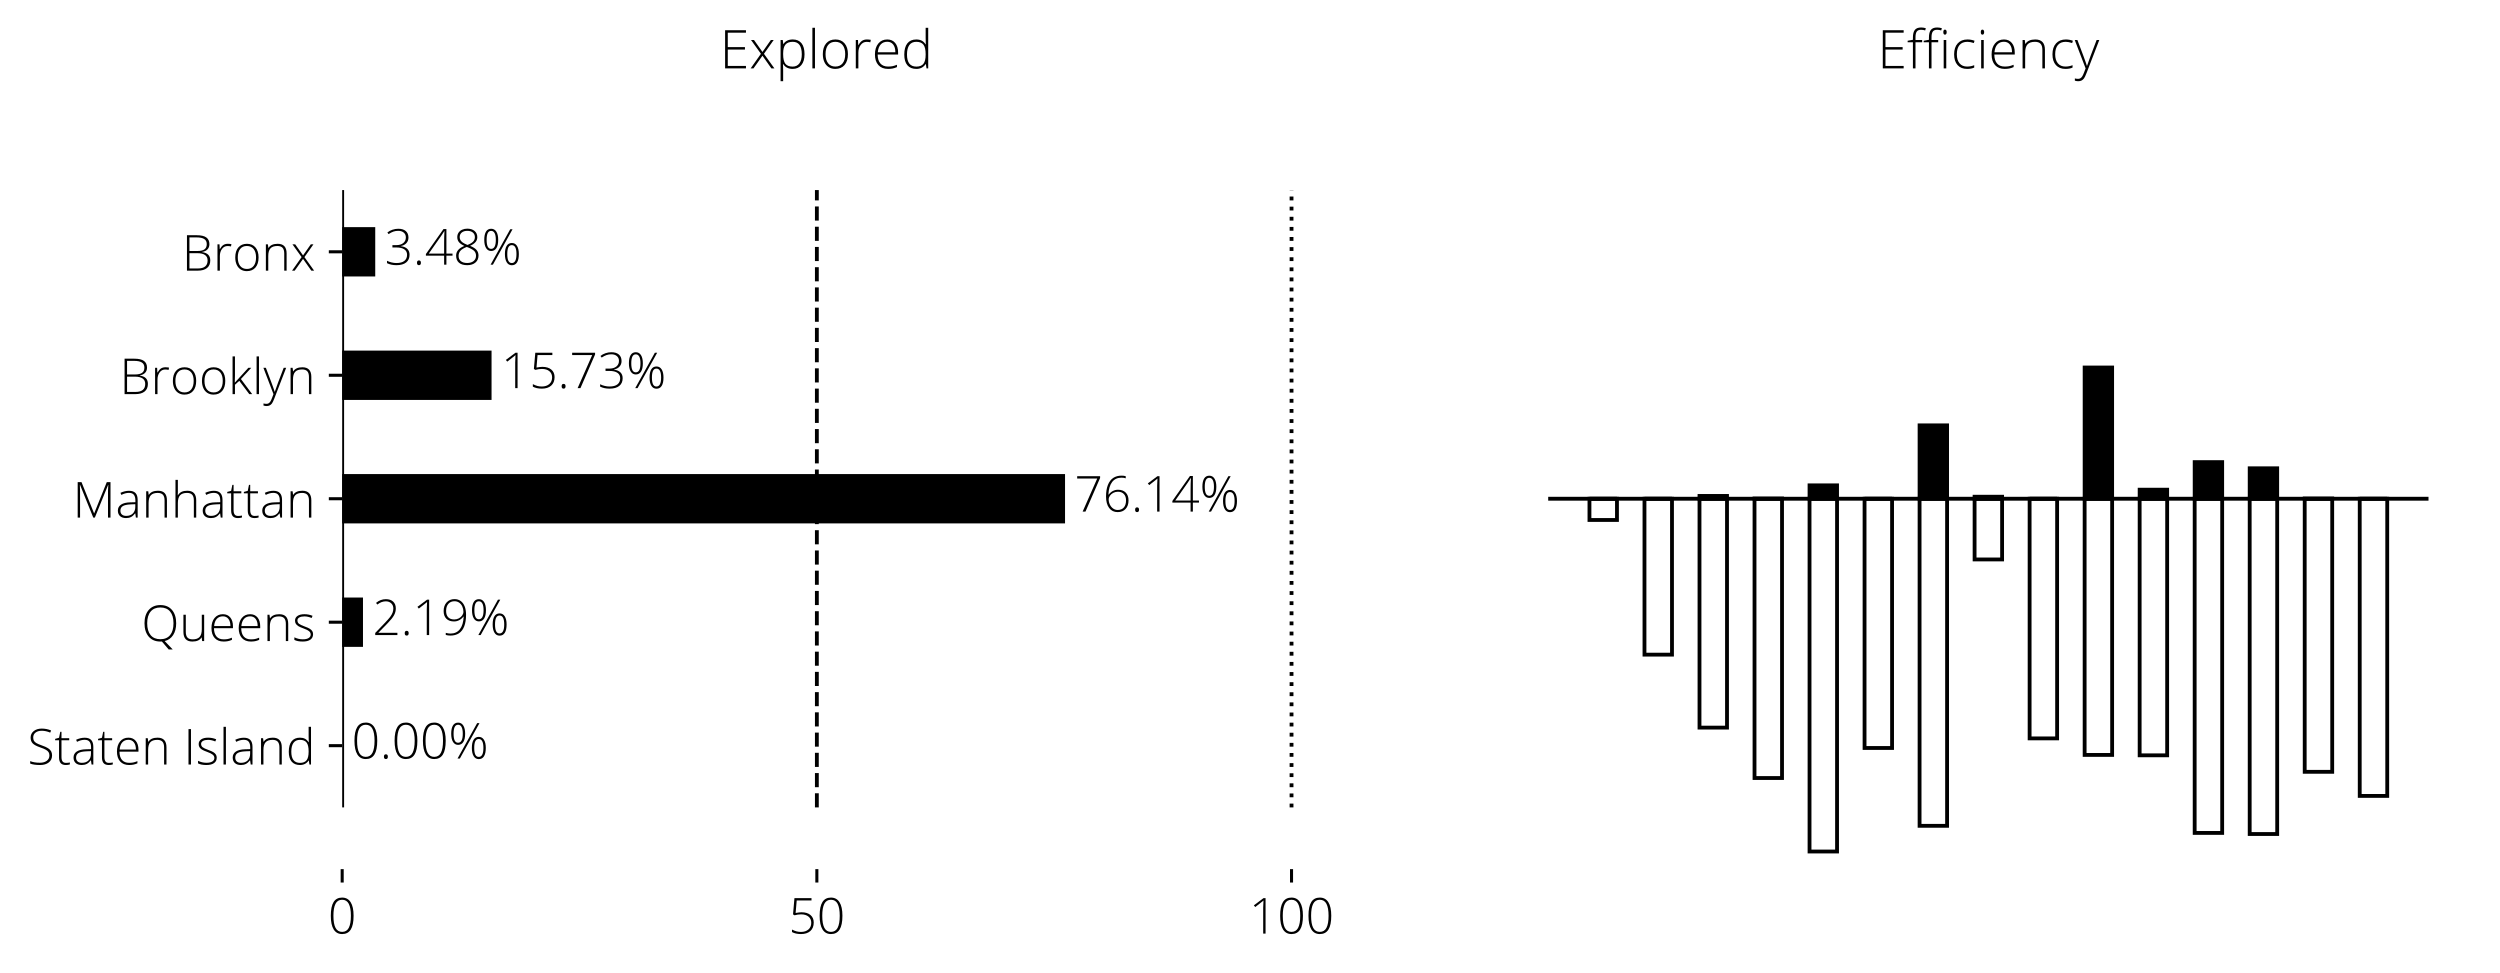
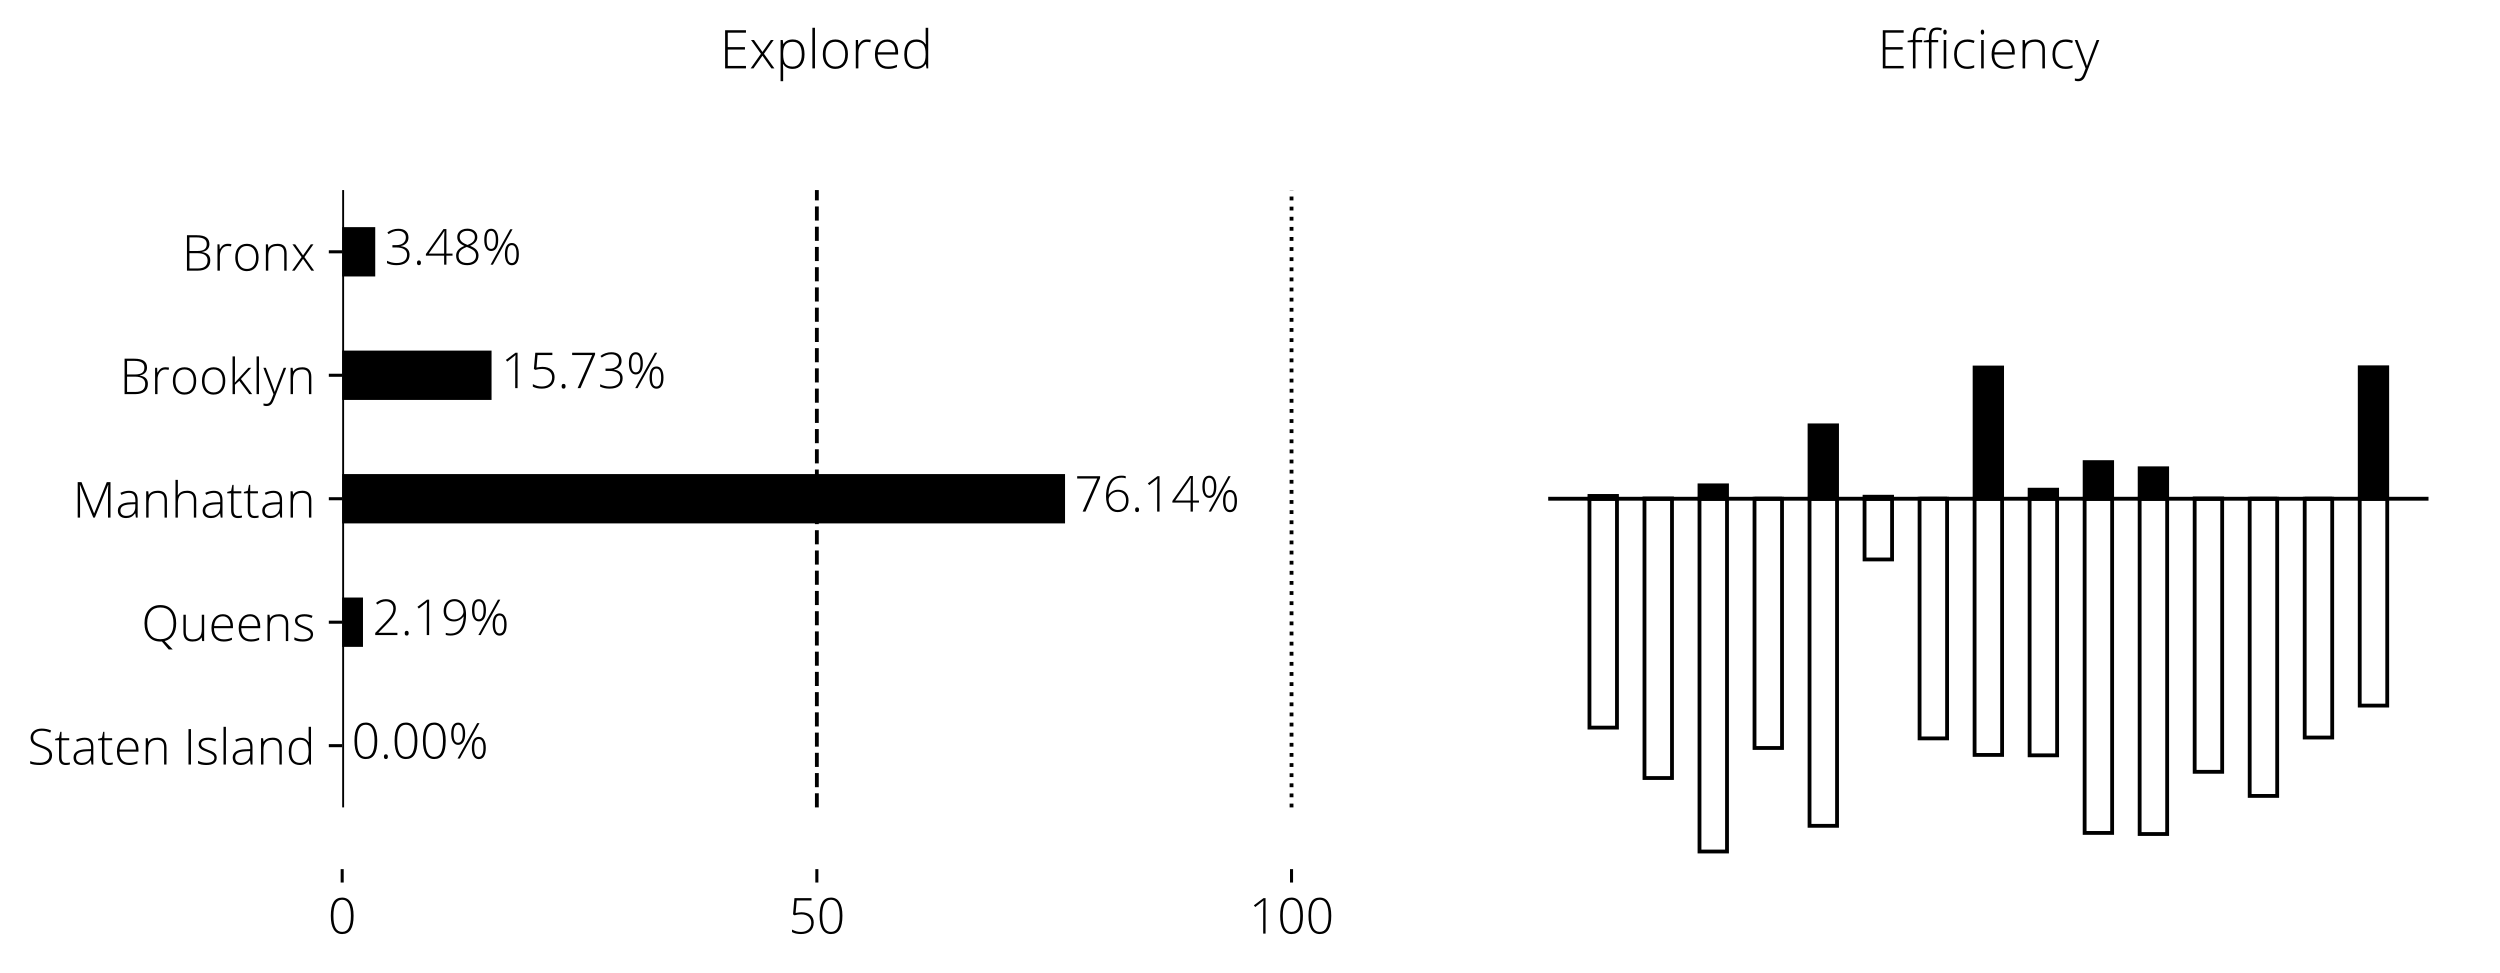
<svg xmlns="http://www.w3.org/2000/svg" xmlns:xlink="http://www.w3.org/1999/xlink" width="654.828pt" height="254.856pt" viewBox="0 0 654.828 254.856" version="1.1">
  <defs>
    <style type="text/css">*{stroke-linejoin: round; stroke-linecap: butt}</style>
  </defs>
  <g id="figure_1">
    <g id="patch_1">
      <path d="M 0 254.856  L 654.828 254.856  L 654.828 0  L 0 0  z " style="fill: #ffffff" />
    </g>
    <g id="axes_1">
      <g id="patch_2">
        <path d="M 89.628 227.654  L 343.265 227.654  L 343.265 33.614  L 89.628 33.614  L 89.628 227.654  z " style="fill: none" />
      </g>
      <g id="patch_3">
-         <path d="M 89.628 201.782  L 89.628 201.782  L 89.628 188.846  L 89.628 188.846  z " clip-path="url(#p091e90f0ff)" />
+         <path d="M 89.628 201.782  L 89.628 201.782  L 89.628 188.846  L 89.628 188.846  z " clip-path="url(#pfc3aa42f41)" />
      </g>
      <g id="patch_4">
-         <path d="M 89.628 169.442  L 95.077 169.442  L 95.077 156.506  L 89.628 156.506  z " clip-path="url(#p091e90f0ff)" />
+         <path d="M 89.628 169.442  L 95.077 169.442  L 95.077 156.506  L 89.628 156.506  z " clip-path="url(#pfc3aa42f41)" />
      </g>
      <g id="patch_5">
-         <path d="M 89.628 137.102  L 278.967 137.102  L 278.967 124.166  L 89.628 124.166  z " clip-path="url(#p091e90f0ff)" />
+         <path d="M 89.628 137.102  L 278.967 137.102  L 278.967 124.166  L 89.628 124.166  z " clip-path="url(#pfc3aa42f41)" />
      </g>
      <g id="patch_6">
-         <path d="M 89.628 104.762  L 128.753 104.762  L 128.753 91.826  L 89.628 91.826  z " clip-path="url(#p091e90f0ff)" />
+         <path d="M 89.628 104.762  L 128.753 104.762  L 128.753 91.826  L 89.628 91.826  z " clip-path="url(#pfc3aa42f41)" />
      </g>
      <g id="patch_7">
-         <path d="M 89.628 72.422  L 98.287 72.422  L 98.287 59.486  L 89.628 59.486  z " clip-path="url(#p091e90f0ff)" />
+         <path d="M 89.628 72.422  L 98.287 72.422  L 98.287 59.486  L 89.628 59.486  z " clip-path="url(#pfc3aa42f41)" />
      </g>
      <g id="matplotlib.axis_1">
        <g id="xtick_1">
          <g id="line2d_1">
            <defs>
-               <path id="mdae3b5a2e1" d="M 0 0  L 0 3.5  " style="stroke: #000000; stroke-width: 0.8" />
+               <path id="mcc5e836ac4" d="M 0 0  L 0 3.5  " style="stroke: #000000; stroke-width: 0.8" />
            </defs>
            <g>
-               <use xlink:href="#mdae3b5a2e1" x="89.628" y="227.654" style="stroke: #000000; stroke-width: 0.8" />
+               <use xlink:href="#mcc5e836ac4" x="89.628" y="227.654" style="stroke: #000000; stroke-width: 0.8" />
            </g>
          </g>
          <g id="text_1">
            <g transform="translate(85.91836 244.5322)scale(0.13 -0.13)">
              <defs>
                <path id="OpenSans-Light-30" d="M 3297 2297  Q 3297 1094 2930 515  Q 2563 -63 1819 -63  Q 1103 -63 731 532  Q 359 1128 359 2297  Q 359 3491 720 4066  Q 1081 4641 1819 4641  Q 2541 4641 2919 4045  Q 3297 3450 3297 2297  z M 697 2297  Q 697 1234 975 726  Q 1253 219 1819 219  Q 2409 219 2679 744  Q 2950 1269 2950 2297  Q 2950 3309 2679 3834  Q 2409 4359 1819 4359  Q 1228 4359 962 3834  Q 697 3309 697 2297  z " transform="scale(0.015625)" />
              </defs>
              <use xlink:href="#OpenSans-Light-30" />
            </g>
          </g>
        </g>
        <g id="xtick_2">
          <g id="line2d_2">
            <g>
-               <use xlink:href="#mdae3b5a2e1" x="213.96" y="227.654" style="stroke: #000000; stroke-width: 0.8" />
+               <use xlink:href="#mcc5e836ac4" x="213.96" y="227.654" style="stroke: #000000; stroke-width: 0.8" />
            </g>
          </g>
          <g id="text_2">
            <g transform="translate(206.5398 244.5322)scale(0.13 -0.13)">
              <defs>
                <path id="OpenSans-Light-35" d="M 1678 2747  Q 2409 2747 2829 2394  Q 3250 2041 3250 1422  Q 3250 719 2812 328  Q 2375 -63 1606 -63  Q 1266 -63 959 4  Q 653 72 447 197  L 447 519  Q 784 347 1046 280  Q 1309 213 1606 213  Q 2206 213 2568 530  Q 2931 847 2931 1388  Q 2931 1897 2578 2187  Q 2225 2478 1619 2478  Q 1213 2478 769 2356  L 581 2478  L 763 4569  L 2963 4569  L 2963 4269  L 1056 4269  L 916 2656  Q 1403 2747 1678 2747  z " transform="scale(0.015625)" />
              </defs>
              <use xlink:href="#OpenSans-Light-35" />
              <use xlink:href="#OpenSans-Light-30" x="57.08" />
            </g>
          </g>
        </g>
        <g id="xtick_3">
          <g id="line2d_3">
            <g>
-               <use xlink:href="#mdae3b5a2e1" x="338.292" y="227.654" style="stroke: #000000; stroke-width: 0.8" />
+               <use xlink:href="#mcc5e836ac4" x="338.292" y="227.654" style="stroke: #000000; stroke-width: 0.8" />
            </g>
          </g>
          <g id="text_3">
            <g transform="translate(327.1613 244.5322)scale(0.13 -0.13)">
              <defs>
                <path id="OpenSans-Light-31" d="M 2131 0  L 1825 0  L 1825 3328  Q 1825 3781 1863 4269  Q 1816 4222 1766 4178  Q 1716 4134 800 3419  L 622 3641  L 1863 4569  L 2131 4569  L 2131 0  z " transform="scale(0.015625)" />
              </defs>
              <use xlink:href="#OpenSans-Light-31" />
              <use xlink:href="#OpenSans-Light-30" x="57.08" />
              <use xlink:href="#OpenSans-Light-30" x="114.16" />
            </g>
          </g>
        </g>
      </g>
      <g id="matplotlib.axis_2">
        <g id="ytick_1">
          <g id="line2d_4">
            <defs>
-               <path id="m85fa7bf665" d="M 0 0  L -3.5 0  " style="stroke: #000000; stroke-width: 0.8" />
+               <path id="m0cccba0346" d="M 0 0  L -3.5 0  " style="stroke: #000000; stroke-width: 0.8" />
            </defs>
            <g>
-               <use xlink:href="#m85fa7bf665" x="89.628" y="195.314" style="stroke: #000000; stroke-width: 0.8" />
+               <use xlink:href="#m0cccba0346" x="89.628" y="195.314" style="stroke: #000000; stroke-width: 0.8" />
            </g>
          </g>
          <g id="text_4">
            <g transform="translate(7.2 200.2532)scale(0.13 -0.13)">
              <defs>
                <path id="OpenSans-Light-53" d="M 3169 1178  Q 3169 606 2748 271  Q 2328 -63 1631 -63  Q 794 -63 347 122  L 347 441  Q 841 231 1606 231  Q 2169 231 2498 489  Q 2828 747 2828 1166  Q 2828 1425 2718 1595  Q 2609 1766 2362 1906  Q 2116 2047 1638 2209  Q 938 2450 670 2729  Q 403 3009 403 3475  Q 403 3988 804 4311  Q 1206 4634 1838 4634  Q 2481 4634 3047 4391  L 2931 4116  Q 2363 4353 1844 4353  Q 1338 4353 1038 4118  Q 738 3884 738 3481  Q 738 3228 830 3065  Q 922 2903 1131 2773  Q 1341 2644 1850 2463  Q 2384 2278 2653 2104  Q 2922 1931 3045 1711  Q 3169 1491 3169 1178  z " transform="scale(0.015625)" />
                <path id="OpenSans-Light-74" d="M 1466 213  Q 1759 213 1978 263  L 1978 13  Q 1753 -63 1459 -63  Q 1009 -63 795 178  Q 581 419 581 934  L 581 3128  L 78 3128  L 78 3309  L 581 3450  L 738 4219  L 897 4219  L 897 3397  L 1894 3397  L 1894 3128  L 897 3128  L 897 978  Q 897 588 1034 400  Q 1172 213 1466 213  z " transform="scale(0.015625)" />
                <path id="OpenSans-Light-61" d="M 2631 0  L 2553 538  L 2528 538  Q 2272 209 2001 73  Q 1731 -63 1363 -63  Q 863 -63 584 193  Q 306 450 306 903  Q 306 1400 720 1675  Q 1134 1950 1919 1966  L 2566 1984  L 2566 2209  Q 2566 2694 2369 2941  Q 2172 3188 1734 3188  Q 1263 3188 756 2925  L 641 3194  Q 1200 3456 1747 3456  Q 2306 3456 2582 3165  Q 2859 2875 2859 2259  L 2859 0  L 2631 0  z M 1381 219  Q 1925 219 2239 530  Q 2553 841 2553 1394  L 2553 1728  L 1959 1703  Q 1244 1669 939 1480  Q 634 1291 634 891  Q 634 572 829 395  Q 1025 219 1381 219  z " transform="scale(0.015625)" />
                <path id="OpenSans-Light-65" d="M 1941 -63  Q 1200 -63 786 393  Q 372 850 372 1672  Q 372 2484 772 2973  Q 1172 3463 1850 3463  Q 2450 3463 2797 3044  Q 3144 2625 3144 1906  L 3144 1656  L 697 1656  Q 703 956 1023 587  Q 1344 219 1941 219  Q 2231 219 2451 259  Q 2672 300 3009 434  L 3009 153  Q 2722 28 2478 -17  Q 2234 -63 1941 -63  z M 1850 3188  Q 1359 3188 1062 2864  Q 766 2541 716 1931  L 2816 1931  Q 2816 2522 2559 2855  Q 2303 3188 1850 3188  z " transform="scale(0.015625)" />
                <path id="OpenSans-Light-6e" d="M 2938 0  L 2938 2203  Q 2938 2716 2722 2948  Q 2506 3181 2053 3181  Q 1444 3181 1161 2873  Q 878 2566 878 1875  L 878 0  L 569 0  L 569 3397  L 831 3397  L 891 2931  L 909 2931  Q 1241 3463 2088 3463  Q 3244 3463 3244 2222  L 3244 0  L 2938 0  z " transform="scale(0.015625)" />
                <path id="OpenSans-Light-20" transform="scale(0.015625)" />
                <path id="OpenSans-Light-49" d="M 647 0  L 647 4569  L 966 4569  L 966 0  L 647 0  z " transform="scale(0.015625)" />
                <path id="OpenSans-Light-73" d="M 2675 884  Q 2675 428 2328 182  Q 1981 -63 1344 -63  Q 663 -63 263 147  L 263 481  Q 775 225 1344 225  Q 1847 225 2108 392  Q 2369 559 2369 838  Q 2369 1094 2161 1269  Q 1953 1444 1478 1613  Q 969 1797 762 1930  Q 556 2063 451 2230  Q 347 2397 347 2638  Q 347 3019 667 3241  Q 988 3463 1563 3463  Q 2113 3463 2606 3256  L 2491 2975  Q 1991 3181 1563 3181  Q 1147 3181 903 3043  Q 659 2906 659 2663  Q 659 2397 848 2237  Q 1038 2078 1588 1881  Q 2047 1716 2256 1583  Q 2466 1450 2570 1281  Q 2675 1113 2675 884  z " transform="scale(0.015625)" />
                <path id="OpenSans-Light-6c" d="M 878 0  L 569 0  L 569 4863  L 878 4863  L 878 0  z " transform="scale(0.015625)" />
                <path id="OpenSans-Light-64" d="M 1813 3463  Q 2181 3463 2450 3328  Q 2719 3194 2931 2869  L 2950 2869  Q 2931 3263 2931 3641  L 2931 4863  L 3238 4863  L 3238 0  L 3034 0  L 2956 519  L 2931 519  Q 2544 -63 1819 -63  Q 1116 -63 744 375  Q 372 813 372 1650  Q 372 2531 740 2997  Q 1109 3463 1813 3463  z M 1813 3181  Q 1256 3181 976 2790  Q 697 2400 697 1656  Q 697 213 1819 213  Q 2394 213 2662 547  Q 2931 881 2931 1650  L 2931 1703  Q 2931 2491 2667 2836  Q 2403 3181 1813 3181  z " transform="scale(0.015625)" />
              </defs>
              <use xlink:href="#OpenSans-Light-53" />
              <use xlink:href="#OpenSans-Light-74" x="54.492" />
              <use xlink:href="#OpenSans-Light-61" x="87.988" />
              <use xlink:href="#OpenSans-Light-74" x="140.967" />
              <use xlink:href="#OpenSans-Light-65" x="174.463" />
              <use xlink:href="#OpenSans-Light-6e" x="229.346" />
              <use xlink:href="#OpenSans-Light-20" x="288.33" />
              <use xlink:href="#OpenSans-Light-49" x="314.307" />
              <use xlink:href="#OpenSans-Light-73" x="339.502" />
              <use xlink:href="#OpenSans-Light-6c" x="386.084" />
              <use xlink:href="#OpenSans-Light-61" x="408.691" />
              <use xlink:href="#OpenSans-Light-6e" x="461.67" />
              <use xlink:href="#OpenSans-Light-64" x="520.654" />
            </g>
          </g>
        </g>
        <g id="ytick_2">
          <g id="line2d_5">
            <g>
-               <use xlink:href="#m85fa7bf665" x="89.628" y="162.974" style="stroke: #000000; stroke-width: 0.8" />
+               <use xlink:href="#m0cccba0346" x="89.628" y="162.974" style="stroke: #000000; stroke-width: 0.8" />
            </g>
          </g>
          <g id="text_5">
            <g transform="translate(37.03094 167.9132)scale(0.13 -0.13)">
              <defs>
                <path id="OpenSans-Light-51" d="M 4488 2291  Q 4488 1372 4094 770  Q 3700 169 3003 0  L 4044 -1088  L 3525 -1088  L 2644 -56  L 2541 -63  L 2444 -63  Q 1491 -63 947 570  Q 403 1203 403 2297  Q 403 3388 951 4014  Q 1500 4641 2450 4641  Q 3406 4641 3947 4011  Q 4488 3381 4488 2291  z M 750 2291  Q 750 1309 1187 773  Q 1625 238 2444 238  Q 3269 238 3705 769  Q 4141 1300 4141 2291  Q 4141 3278 3705 3804  Q 3269 4331 2450 4331  Q 1634 4331 1192 3800  Q 750 3269 750 2291  z " transform="scale(0.015625)" />
                <path id="OpenSans-Light-75" d="M 838 3397  L 838 1197  Q 838 684 1053 451  Q 1269 219 1722 219  Q 2328 219 2614 525  Q 2900 831 2900 1522  L 2900 3397  L 3206 3397  L 3206 0  L 2944 0  L 2888 469  L 2869 469  Q 2538 -63 1691 -63  Q 531 -63 531 1178  L 531 3397  L 838 3397  z " transform="scale(0.015625)" />
              </defs>
              <use xlink:href="#OpenSans-Light-51" />
              <use xlink:href="#OpenSans-Light-75" x="76.416" />
              <use xlink:href="#OpenSans-Light-65" x="135.4" />
              <use xlink:href="#OpenSans-Light-65" x="190.283" />
              <use xlink:href="#OpenSans-Light-6e" x="245.166" />
              <use xlink:href="#OpenSans-Light-73" x="304.15" />
            </g>
          </g>
        </g>
        <g id="ytick_3">
          <g id="line2d_6">
            <g>
-               <use xlink:href="#m85fa7bf665" x="89.628" y="130.634" style="stroke: #000000; stroke-width: 0.8" />
+               <use xlink:href="#m0cccba0346" x="89.628" y="130.634" style="stroke: #000000; stroke-width: 0.8" />
            </g>
          </g>
          <g id="text_6">
            <g transform="translate(19.03406 135.5732)scale(0.13 -0.13)">
              <defs>
                <path id="OpenSans-Light-4d" d="M 2656 0  L 953 4219  L 928 4219  Q 953 3831 953 3425  L 953 0  L 647 0  L 647 4569  L 1141 4569  L 2759 550  L 2778 550  L 4397 4569  L 4878 4569  L 4878 0  L 4556 0  L 4556 3463  Q 4556 3825 4594 4213  L 4569 4213  L 2859 0  L 2656 0  z " transform="scale(0.015625)" />
                <path id="OpenSans-Light-68" d="M 2938 0  L 2938 2203  Q 2938 2716 2722 2948  Q 2506 3181 2053 3181  Q 1444 3181 1161 2873  Q 878 2566 878 1875  L 878 0  L 569 0  L 569 4863  L 878 4863  L 878 3316  L 863 2881  L 884 2881  Q 1075 3188 1365 3325  Q 1656 3463 2088 3463  Q 3244 3463 3244 2222  L 3244 0  L 2938 0  z " transform="scale(0.015625)" />
              </defs>
              <use xlink:href="#OpenSans-Light-4d" />
              <use xlink:href="#OpenSans-Light-61" x="86.279" />
              <use xlink:href="#OpenSans-Light-6e" x="139.258" />
              <use xlink:href="#OpenSans-Light-68" x="198.242" />
              <use xlink:href="#OpenSans-Light-61" x="257.227" />
              <use xlink:href="#OpenSans-Light-74" x="310.205" />
              <use xlink:href="#OpenSans-Light-74" x="343.701" />
              <use xlink:href="#OpenSans-Light-61" x="377.197" />
              <use xlink:href="#OpenSans-Light-6e" x="430.176" />
            </g>
          </g>
        </g>
        <g id="ytick_4">
          <g id="line2d_7">
            <g>
-               <use xlink:href="#m85fa7bf665" x="89.628" y="98.294" style="stroke: #000000; stroke-width: 0.8" />
+               <use xlink:href="#m0cccba0346" x="89.628" y="98.294" style="stroke: #000000; stroke-width: 0.8" />
            </g>
          </g>
          <g id="text_7">
            <g transform="translate(31.31703 103.2332)scale(0.13 -0.13)">
              <defs>
                <path id="OpenSans-Light-42" d="M 647 4569  L 1900 4569  Q 2747 4569 3144 4281  Q 3541 3994 3541 3413  Q 3541 3016 3298 2752  Q 3056 2488 2591 2413  L 2591 2394  Q 3138 2313 3395 2048  Q 3653 1784 3653 1313  Q 3653 681 3234 340  Q 2816 0 2047 0  L 647 0  L 647 4569  z M 966 2534  L 1972 2534  Q 2616 2534 2908 2748  Q 3200 2963 3200 3419  Q 3200 3875 2870 4081  Q 2541 4288 1888 4288  L 966 4288  L 966 2534  z M 966 2253  L 966 281  L 2041 281  Q 3309 281 3309 1313  Q 3309 2253 1972 2253  L 966 2253  z " transform="scale(0.015625)" />
                <path id="OpenSans-Light-72" d="M 1906 3463  Q 2122 3463 2369 3419  L 2309 3122  Q 2097 3175 1869 3175  Q 1434 3175 1156 2806  Q 878 2438 878 1875  L 878 0  L 569 0  L 569 3397  L 831 3397  L 863 2784  L 884 2784  Q 1094 3159 1331 3311  Q 1569 3463 1906 3463  z " transform="scale(0.015625)" />
                <path id="OpenSans-Light-6f" d="M 3378 1703  Q 3378 872 2975 404  Q 2572 -63 1863 -63  Q 1416 -63 1075 153  Q 734 369 553 772  Q 372 1175 372 1703  Q 372 2534 775 2998  Q 1178 3463 1881 3463  Q 2581 3463 2979 2992  Q 3378 2522 3378 1703  z M 697 1703  Q 697 1003 1005 611  Q 1313 219 1875 219  Q 2438 219 2745 611  Q 3053 1003 3053 1703  Q 3053 2406 2742 2793  Q 2431 3181 1869 3181  Q 1306 3181 1001 2795  Q 697 2409 697 1703  z " transform="scale(0.015625)" />
                <path id="OpenSans-Light-6b" d="M 872 1491  L 2606 3397  L 2981 3397  L 1644 1947  L 3097 0  L 2725 0  L 1434 1716  L 878 1209  L 878 0  L 569 0  L 569 4863  L 878 4863  L 878 2425  L 856 1491  L 872 1491  z " transform="scale(0.015625)" />
                <path id="OpenSans-Light-79" d="M 0 3397  L 319 3397  L 1038 1491  Q 1366 613 1453 306  L 1472 306  Q 1603 709 1900 1509  L 2619 3397  L 2938 3397  L 1416 -550  Q 1231 -1031 1106 -1200  Q 981 -1369 814 -1453  Q 647 -1538 409 -1538  Q 231 -1538 13 -1472  L 13 -1203  Q 194 -1253 403 -1253  Q 563 -1253 684 -1178  Q 806 -1103 904 -945  Q 1003 -788 1133 -445  Q 1263 -103 1300 0  L 0 3397  z " transform="scale(0.015625)" />
              </defs>
              <use xlink:href="#OpenSans-Light-42" />
              <use xlink:href="#OpenSans-Light-72" x="62.695" />
              <use xlink:href="#OpenSans-Light-6f" x="101.611" />
              <use xlink:href="#OpenSans-Light-6f" x="160.205" />
              <use xlink:href="#OpenSans-Light-6b" x="218.799" />
              <use xlink:href="#OpenSans-Light-6c" x="267.188" />
              <use xlink:href="#OpenSans-Light-79" x="289.795" />
              <use xlink:href="#OpenSans-Light-6e" x="335.693" />
            </g>
          </g>
        </g>
        <g id="ytick_5">
          <g id="line2d_8">
            <g>
-               <use xlink:href="#m85fa7bf665" x="89.628" y="65.954" style="stroke: #000000; stroke-width: 0.8" />
+               <use xlink:href="#m0cccba0346" x="89.628" y="65.954" style="stroke: #000000; stroke-width: 0.8" />
            </g>
          </g>
          <g id="text_8">
            <g transform="translate(47.65641 70.89317)scale(0.13 -0.13)">
              <defs>
                <path id="OpenSans-Light-78" d="M 1403 1747  L 219 3397  L 575 3397  L 1588 1966  L 2591 3397  L 2931 3397  L 1766 1747  L 3016 0  L 2656 0  L 1588 1516  L 513 0  L 172 0  L 1403 1747  z " transform="scale(0.015625)" />
              </defs>
              <use xlink:href="#OpenSans-Light-42" />
              <use xlink:href="#OpenSans-Light-72" x="62.695" />
              <use xlink:href="#OpenSans-Light-6f" x="101.611" />
              <use xlink:href="#OpenSans-Light-6e" x="160.205" />
              <use xlink:href="#OpenSans-Light-78" x="219.189" />
            </g>
          </g>
        </g>
      </g>
      <g id="LineCollection_1">
-         <path d="M 89.628 211.484  L 89.628 49.784  " clip-path="url(#p091e90f0ff)" style="fill: none; stroke: #000000" />
+         <path d="M 89.628 211.484  L 89.628 49.784  " clip-path="url(#pfc3aa42f41)" style="fill: none; stroke: #000000" />
      </g>
      <g id="LineCollection_2">
-         <path d="M 213.96 211.484  L 213.96 49.784  " clip-path="url(#p091e90f0ff)" style="fill: none; stroke-dasharray: 3.7,1.6; stroke-dashoffset: 0; stroke: #000000" />
+         <path d="M 213.96 211.484  L 213.96 49.784  " clip-path="url(#pfc3aa42f41)" style="fill: none; stroke-dasharray: 3.7,1.6; stroke-dashoffset: 0; stroke: #000000" />
      </g>
      <g id="LineCollection_3">
-         <path d="M 338.292 211.484  L 338.292 49.784  " clip-path="url(#p091e90f0ff)" style="fill: none; stroke-dasharray: 1,1.65; stroke-dashoffset: 0; stroke: #000000" />
+         <path d="M 338.292 211.484  L 338.292 49.784  " clip-path="url(#pfc3aa42f41)" style="fill: none; stroke-dasharray: 1,1.65; stroke-dashoffset: 0; stroke: #000000" />
      </g>
      <g id="text_9">
        <g transform="translate(92.11507 198.6911)scale(0.13 -0.13)">
          <defs>
            <path id="OpenSans-Light-2e" d="M 506 244  Q 506 550 756 550  Q 1013 550 1013 244  Q 1013 -63 756 -63  Q 506 -63 506 244  z " transform="scale(0.015625)" />
            <path id="OpenSans-Light-25" d="M 659 3206  Q 659 2625 800 2333  Q 941 2041 1241 2041  Q 1844 2041 1844 3206  Q 1844 3781 1689 4070  Q 1534 4359 1241 4359  Q 941 4359 800 4070  Q 659 3781 659 3206  z M 2150 3206  Q 2150 2500 1915 2133  Q 1681 1766 1241 1766  Q 825 1766 589 2142  Q 353 2519 353 3206  Q 353 3903 578 4268  Q 803 4634 1241 4634  Q 1675 4634 1912 4257  Q 2150 3881 2150 3206  z M 3322 1369  Q 3322 791 3462 502  Q 3603 213 3903 213  Q 4506 213 4506 1369  Q 4506 2522 3903 2522  Q 3603 2522 3462 2236  Q 3322 1950 3322 1369  z M 4813 1369  Q 4813 663 4581 295  Q 4350 -72 3909 -72  Q 3484 -72 3250 308  Q 3016 688 3016 1369  Q 3016 2072 3245 2434  Q 3475 2797 3909 2797  Q 4338 2797 4575 2422  Q 4813 2047 4813 1369  z M 4000 4569  L 1466 0  L 1166 0  L 3700 4569  L 4000 4569  z " transform="scale(0.015625)" />
          </defs>
          <use xlink:href="#OpenSans-Light-30" />
          <use xlink:href="#OpenSans-Light-2e" x="57.08" />
          <use xlink:href="#OpenSans-Light-30" x="80.859" />
          <use xlink:href="#OpenSans-Light-30" x="137.939" />
          <use xlink:href="#OpenSans-Light-25" x="195.02" />
        </g>
      </g>
      <g id="text_10">
        <g transform="translate(97.5641 166.3511)scale(0.13 -0.13)">
          <defs>
            <path id="OpenSans-Light-32" d="M 3213 0  L 353 0  L 353 275  L 1569 1544  Q 2081 2075 2287 2356  Q 2494 2638 2591 2894  Q 2688 3150 2688 3431  Q 2688 3841 2419 4097  Q 2150 4353 1722 4353  Q 1150 4353 628 3938  L 459 4153  Q 1031 4634 1728 4634  Q 2325 4634 2667 4315  Q 3009 3997 3009 3438  Q 3009 2984 2779 2561  Q 2550 2138 1941 1516  L 769 313  L 769 300  L 3213 300  L 3213 0  z " transform="scale(0.015625)" />
            <path id="OpenSans-Light-39" d="M 3238 2631  Q 3238 1731 3002 1125  Q 2766 519 2314 228  Q 1863 -63 1222 -63  Q 897 -63 622 19  L 622 288  Q 756 244 945 220  Q 1134 197 1234 197  Q 2006 197 2443 755  Q 2881 1313 2931 2381  L 2894 2381  Q 2666 2081 2350 1920  Q 2034 1759 1691 1759  Q 1056 1759 701 2109  Q 347 2459 347 3103  Q 347 3791 736 4216  Q 1125 4641 1747 4641  Q 2197 4641 2534 4405  Q 2872 4169 3055 3712  Q 3238 3256 3238 2631  z M 1747 4366  Q 1253 4366 959 4033  Q 666 3700 666 3122  Q 666 2578 937 2297  Q 1209 2016 1716 2016  Q 2031 2016 2304 2156  Q 2578 2297 2739 2530  Q 2900 2763 2900 3003  Q 2900 3369 2754 3687  Q 2609 4006 2348 4186  Q 2088 4366 1747 4366  z " transform="scale(0.015625)" />
          </defs>
          <use xlink:href="#OpenSans-Light-32" />
          <use xlink:href="#OpenSans-Light-2e" x="57.08" />
          <use xlink:href="#OpenSans-Light-31" x="80.859" />
          <use xlink:href="#OpenSans-Light-39" x="137.939" />
          <use xlink:href="#OpenSans-Light-25" x="195.02" />
        </g>
      </g>
      <g id="text_11">
        <g transform="translate(281.4537 134.0111)scale(0.13 -0.13)">
          <defs>
            <path id="OpenSans-Light-37" d="M 1044 0  L 2925 4269  L 341 4269  L 341 4569  L 3297 4569  L 3297 4341  L 1409 0  L 1044 0  z " transform="scale(0.015625)" />
            <path id="OpenSans-Light-36" d="M 409 1947  Q 409 2838 651 3445  Q 894 4053 1339 4347  Q 1784 4641 2413 4641  Q 2706 4641 2950 4569  L 2950 4294  Q 2722 4378 2400 4378  Q 1628 4378 1198 3822  Q 769 3266 716 2203  L 756 2203  Q 994 2509 1300 2665  Q 1606 2822 1947 2822  Q 2588 2822 2948 2456  Q 3309 2091 3309 1447  Q 3309 747 2929 342  Q 2550 -63 1906 -63  Q 1213 -63 811 467  Q 409 997 409 1947  z M 1906 213  Q 2419 213 2703 534  Q 2988 856 2988 1453  Q 2988 1978 2706 2272  Q 2425 2566 1941 2566  Q 1622 2566 1348 2425  Q 1075 2284 912 2051  Q 750 1819 750 1575  Q 750 1228 904 908  Q 1059 588 1323 400  Q 1588 213 1906 213  z " transform="scale(0.015625)" />
            <path id="OpenSans-Light-34" d="M 3566 1166  L 2778 1166  L 2778 0  L 2484 0  L 2484 1166  L 134 1166  L 134 1375  L 2400 4594  L 2778 4594  L 2778 1434  L 3566 1434  L 3566 1166  z M 2484 1434  L 2484 2741  Q 2484 3684 2528 4325  L 2503 4325  Q 2441 4209 2119 3738  L 506 1434  L 2484 1434  z " transform="scale(0.015625)" />
          </defs>
          <use xlink:href="#OpenSans-Light-37" />
          <use xlink:href="#OpenSans-Light-36" x="57.08" />
          <use xlink:href="#OpenSans-Light-2e" x="114.16" />
          <use xlink:href="#OpenSans-Light-31" x="137.939" />
          <use xlink:href="#OpenSans-Light-34" x="195.02" />
          <use xlink:href="#OpenSans-Light-25" x="252.1" />
        </g>
      </g>
      <g id="text_12">
        <g transform="translate(131.2399 101.6711)scale(0.13 -0.13)">
          <defs>
            <path id="OpenSans-Light-33" d="M 3059 3494  Q 3059 3069 2792 2778  Q 2525 2488 2075 2406  L 2075 2388  Q 2625 2319 2912 2037  Q 3200 1756 3200 1281  Q 3200 641 2764 289  Q 2328 -63 1509 -63  Q 813 -63 294 197  L 294 506  Q 556 369 882 291  Q 1209 213 1497 213  Q 2188 213 2534 492  Q 2881 772 2881 1281  Q 2881 1734 2526 1978  Q 2172 2222 1484 2222  L 991 2222  L 991 2522  L 1491 2522  Q 2059 2522 2392 2792  Q 2725 3063 2725 3525  Q 2725 3906 2454 4136  Q 2184 4366 1747 4366  Q 1406 4366 1125 4270  Q 844 4175 494 3944  L 341 4153  Q 606 4375 981 4504  Q 1356 4634 1741 4634  Q 2372 4634 2715 4336  Q 3059 4038 3059 3494  z " transform="scale(0.015625)" />
          </defs>
          <use xlink:href="#OpenSans-Light-31" />
          <use xlink:href="#OpenSans-Light-35" x="57.08" />
          <use xlink:href="#OpenSans-Light-2e" x="114.16" />
          <use xlink:href="#OpenSans-Light-37" x="137.939" />
          <use xlink:href="#OpenSans-Light-33" x="195.02" />
          <use xlink:href="#OpenSans-Light-25" x="252.1" />
        </g>
      </g>
      <g id="text_13">
        <g transform="translate(100.7736 69.33114)scale(0.13 -0.13)">
          <defs>
            <path id="OpenSans-Light-38" d="M 1819 4647  Q 2400 4647 2754 4350  Q 3109 4053 3109 3547  Q 3109 3197 2889 2928  Q 2669 2659 2175 2431  Q 2775 2184 3019 1890  Q 3263 1597 3263 1178  Q 3263 613 2867 275  Q 2472 -63 1806 -63  Q 1116 -63 747 253  Q 378 569 378 1172  Q 378 1581 637 1890  Q 897 2200 1441 2419  Q 938 2656 731 2920  Q 525 3184 525 3553  Q 525 3881 690 4129  Q 856 4378 1154 4512  Q 1453 4647 1819 4647  z M 697 1125  Q 697 694 989 456  Q 1281 219 1806 219  Q 2319 219 2631 470  Q 2944 722 2944 1153  Q 2944 1541 2698 1783  Q 2453 2025 1753 2291  Q 1178 2069 937 1800  Q 697 1531 697 1125  z M 1813 4366  Q 1372 4366 1105 4148  Q 838 3931 838 3553  Q 838 3334 936 3167  Q 1034 3000 1220 2864  Q 1406 2728 1844 2547  Q 2353 2744 2575 2981  Q 2797 3219 2797 3553  Q 2797 3928 2533 4147  Q 2269 4366 1813 4366  z " transform="scale(0.015625)" />
          </defs>
          <use xlink:href="#OpenSans-Light-33" />
          <use xlink:href="#OpenSans-Light-2e" x="57.08" />
          <use xlink:href="#OpenSans-Light-34" x="80.859" />
          <use xlink:href="#OpenSans-Light-38" x="137.939" />
          <use xlink:href="#OpenSans-Light-25" x="195.02" />
        </g>
      </g>
      <g id="text_14">
        <g transform="translate(188.5144 17.91219)scale(0.14 -0.14)">
          <defs>
            <path id="OpenSans-Light-45" d="M 3144 0  L 647 0  L 647 4569  L 3144 4569  L 3144 4275  L 966 4275  L 966 2547  L 3022 2547  L 3022 2253  L 966 2253  L 966 294  L 3144 294  L 3144 0  z " transform="scale(0.015625)" />
            <path id="OpenSans-Light-70" d="M 2022 -63  Q 1238 -63 878 525  L 856 525  L 866 263  Q 878 31 878 -244  L 878 -1538  L 569 -1538  L 569 3397  L 831 3397  L 891 2913  L 909 2913  Q 1259 3463 2028 3463  Q 2716 3463 3077 3011  Q 3438 2559 3438 1697  Q 3438 859 3058 398  Q 2678 -63 2022 -63  z M 2016 213  Q 2538 213 2823 600  Q 3109 988 3109 1684  Q 3109 3181 2028 3181  Q 1434 3181 1156 2854  Q 878 2528 878 1791  L 878 1691  Q 878 894 1145 553  Q 1413 213 2016 213  z " transform="scale(0.015625)" />
          </defs>
          <use xlink:href="#OpenSans-Light-45" />
          <use xlink:href="#OpenSans-Light-78" x="55.176" />
          <use xlink:href="#OpenSans-Light-70" x="104.98" />
          <use xlink:href="#OpenSans-Light-6c" x="164.502" />
          <use xlink:href="#OpenSans-Light-6f" x="187.109" />
          <use xlink:href="#OpenSans-Light-72" x="245.703" />
          <use xlink:href="#OpenSans-Light-65" x="284.619" />
          <use xlink:href="#OpenSans-Light-64" x="339.502" />
        </g>
      </g>
    </g>
    <g id="axes_2">
      <g id="patch_8">
-         <path d="M 416.329 130.634  L 423.535 130.634  L 423.535 130.634  L 416.329 130.634  z " clip-path="url(#p9c36408991)" style="stroke: #000000; stroke-linejoin: miter" />
+         <path d="M 416.329 130.634  L 423.535 130.634  L 423.535 129.902  L 416.329 129.902  z " clip-path="url(#p117a4400c7)" style="stroke: #000000; stroke-linejoin: miter" />
      </g>
      <g id="patch_9">
-         <path d="M 430.741 130.634  L 437.946 130.634  L 437.946 130.634  L 430.741 130.634  z " clip-path="url(#p9c36408991)" style="stroke: #000000; stroke-linejoin: miter" />
+         <path d="M 430.741 130.634  L 437.946 130.634  L 437.946 130.6  L 430.741 130.6  z " clip-path="url(#p117a4400c7)" style="stroke: #000000; stroke-linejoin: miter" />
      </g>
      <g id="patch_10">
-         <path d="M 445.152 130.634  L 452.357 130.634  L 452.357 129.902  L 445.152 129.902  z " clip-path="url(#p9c36408991)" style="stroke: #000000; stroke-linejoin: miter" />
+         <path d="M 445.152 130.634  L 452.357 130.634  L 452.357 127.128  L 445.152 127.128  z " clip-path="url(#p117a4400c7)" style="stroke: #000000; stroke-linejoin: miter" />
      </g>
      <g id="patch_11">
-         <path d="M 459.563 130.634  L 466.768 130.634  L 466.768 130.6  L 459.563 130.6  z " clip-path="url(#p9c36408991)" style="stroke: #000000; stroke-linejoin: miter" />
+         <path d="M 459.563 130.634  L 466.768 130.634  L 466.768 130.634  L 459.563 130.634  z " clip-path="url(#p117a4400c7)" style="stroke: #000000; stroke-linejoin: miter" />
      </g>
      <g id="patch_12">
-         <path d="M 473.974 130.634  L 481.18 130.634  L 481.18 127.128  L 473.974 127.128  z " clip-path="url(#p9c36408991)" style="stroke: #000000; stroke-linejoin: miter" />
+         <path d="M 473.974 130.634  L 481.18 130.634  L 481.18 111.414  L 473.974 111.414  z " clip-path="url(#p117a4400c7)" style="stroke: #000000; stroke-linejoin: miter" />
      </g>
      <g id="patch_13">
-         <path d="M 488.385 130.634  L 495.591 130.634  L 495.591 130.634  L 488.385 130.634  z " clip-path="url(#p9c36408991)" style="stroke: #000000; stroke-linejoin: miter" />
+         <path d="M 488.385 130.634  L 495.591 130.634  L 495.591 130.105  L 488.385 130.105  z " clip-path="url(#p117a4400c7)" style="stroke: #000000; stroke-linejoin: miter" />
      </g>
      <g id="patch_14">
-         <path d="M 502.796 130.634  L 510.002 130.634  L 510.002 111.414  L 502.796 111.414  z " clip-path="url(#p9c36408991)" style="stroke: #000000; stroke-linejoin: miter" />
+         <path d="M 502.796 130.634  L 510.002 130.634  L 510.002 130.634  L 502.796 130.634  z " clip-path="url(#p117a4400c7)" style="stroke: #000000; stroke-linejoin: miter" />
      </g>
      <g id="patch_15">
-         <path d="M 517.207 130.634  L 524.413 130.634  L 524.413 130.105  L 517.207 130.105  z " clip-path="url(#p9c36408991)" style="stroke: #000000; stroke-linejoin: miter" />
+         <path d="M 517.207 130.634  L 524.413 130.634  L 524.413 96.262  L 517.207 96.262  z " clip-path="url(#p117a4400c7)" style="stroke: #000000; stroke-linejoin: miter" />
      </g>
      <g id="patch_16">
-         <path d="M 531.619 130.634  L 538.824 130.634  L 538.824 130.634  L 531.619 130.634  z " clip-path="url(#p9c36408991)" style="stroke: #000000; stroke-linejoin: miter" />
+         <path d="M 531.619 130.634  L 538.824 130.634  L 538.824 128.263  L 531.619 128.263  z " clip-path="url(#p117a4400c7)" style="stroke: #000000; stroke-linejoin: miter" />
      </g>
      <g id="patch_17">
-         <path d="M 546.03 130.634  L 553.235 130.634  L 553.235 96.262  L 546.03 96.262  z " clip-path="url(#p9c36408991)" style="stroke: #000000; stroke-linejoin: miter" />
+         <path d="M 546.03 130.634  L 553.235 130.634  L 553.235 121.042  L 546.03 121.042  z " clip-path="url(#p117a4400c7)" style="stroke: #000000; stroke-linejoin: miter" />
      </g>
      <g id="patch_18">
-         <path d="M 560.441 130.634  L 567.647 130.634  L 567.647 128.263  L 560.441 128.263  z " clip-path="url(#p9c36408991)" style="stroke: #000000; stroke-linejoin: miter" />
+         <path d="M 560.441 130.634  L 567.647 130.634  L 567.647 122.658  L 560.441 122.658  z " clip-path="url(#p117a4400c7)" style="stroke: #000000; stroke-linejoin: miter" />
      </g>
      <g id="patch_19">
-         <path d="M 574.852 130.634  L 582.058 130.634  L 582.058 121.042  L 574.852 121.042  z " clip-path="url(#p9c36408991)" style="stroke: #000000; stroke-linejoin: miter" />
+         <path d="M 574.852 130.634  L 582.058 130.634  L 582.058 130.595  L 574.852 130.595  z " clip-path="url(#p117a4400c7)" style="stroke: #000000; stroke-linejoin: miter" />
      </g>
      <g id="patch_20">
-         <path d="M 589.263 130.634  L 596.469 130.634  L 596.469 122.658  L 589.263 122.658  z " clip-path="url(#p9c36408991)" style="stroke: #000000; stroke-linejoin: miter" />
+         <path d="M 589.263 130.634  L 596.469 130.634  L 596.469 130.634  L 589.263 130.634  z " clip-path="url(#p117a4400c7)" style="stroke: #000000; stroke-linejoin: miter" />
      </g>
      <g id="patch_21">
-         <path d="M 603.674 130.634  L 610.88 130.634  L 610.88 130.595  L 603.674 130.595  z " clip-path="url(#p9c36408991)" style="stroke: #000000; stroke-linejoin: miter" />
+         <path d="M 603.674 130.634  L 610.88 130.634  L 610.88 130.634  L 603.674 130.634  z " clip-path="url(#p117a4400c7)" style="stroke: #000000; stroke-linejoin: miter" />
      </g>
      <g id="patch_22">
-         <path d="M 618.086 130.634  L 625.291 130.634  L 625.291 130.634  L 618.086 130.634  z " clip-path="url(#p9c36408991)" style="stroke: #000000; stroke-linejoin: miter" />
+         <path d="M 618.086 130.634  L 625.291 130.634  L 625.291 96.202  L 618.086 96.202  z " clip-path="url(#p117a4400c7)" style="stroke: #000000; stroke-linejoin: miter" />
      </g>
      <g id="patch_23">
-         <path d="M 416.329 130.634  L 423.535 130.634  L 423.535 136.198  L 416.329 136.198  L 416.329 130.634  z " clip-path="url(#p9c36408991)" style="fill: none; stroke: #000000; stroke-linejoin: miter" />
+         <path d="M 416.329 130.634  L 423.535 130.634  L 423.535 190.585  L 416.329 190.585  L 416.329 130.634  z " clip-path="url(#p117a4400c7)" style="fill: none; stroke: #000000; stroke-linejoin: miter" />
      </g>
      <g id="patch_24">
-         <path d="M 430.741 130.634  L 437.946 130.634  L 437.946 171.471  L 430.741 171.471  L 430.741 130.634  z " clip-path="url(#p9c36408991)" style="fill: none; stroke: #000000; stroke-linejoin: miter" />
+         <path d="M 430.741 130.634  L 437.946 130.634  L 437.946 203.788  L 430.741 203.788  L 430.741 130.634  z " clip-path="url(#p117a4400c7)" style="fill: none; stroke: #000000; stroke-linejoin: miter" />
      </g>
      <g id="patch_25">
-         <path d="M 445.152 130.634  L 452.357 130.634  L 452.357 190.585  L 445.152 190.585  L 445.152 130.634  z " clip-path="url(#p9c36408991)" style="fill: none; stroke: #000000; stroke-linejoin: miter" />
+         <path d="M 445.152 130.634  L 452.357 130.634  L 452.357 223.036  L 445.152 223.036  L 445.152 130.634  z " clip-path="url(#p117a4400c7)" style="fill: none; stroke: #000000; stroke-linejoin: miter" />
      </g>
      <g id="patch_26">
-         <path d="M 459.563 130.634  L 466.768 130.634  L 466.768 203.788  L 459.563 203.788  L 459.563 130.634  z " clip-path="url(#p9c36408991)" style="fill: none; stroke: #000000; stroke-linejoin: miter" />
+         <path d="M 459.563 130.634  L 466.768 130.634  L 466.768 195.919  L 459.563 195.919  L 459.563 130.634  z " clip-path="url(#p117a4400c7)" style="fill: none; stroke: #000000; stroke-linejoin: miter" />
      </g>
      <g id="patch_27">
-         <path d="M 473.974 130.634  L 481.18 130.634  L 481.18 223.036  L 473.974 223.036  L 473.974 130.634  z " clip-path="url(#p9c36408991)" style="fill: none; stroke: #000000; stroke-linejoin: miter" />
+         <path d="M 473.974 130.634  L 481.18 130.634  L 481.18 216.308  L 473.974 216.308  L 473.974 130.634  z " clip-path="url(#p117a4400c7)" style="fill: none; stroke: #000000; stroke-linejoin: miter" />
      </g>
      <g id="patch_28">
-         <path d="M 488.385 130.634  L 495.591 130.634  L 495.591 195.919  L 488.385 195.919  L 488.385 130.634  z " clip-path="url(#p9c36408991)" style="fill: none; stroke: #000000; stroke-linejoin: miter" />
+         <path d="M 488.385 130.634  L 495.591 130.634  L 495.591 146.537  L 488.385 146.537  L 488.385 130.634  z " clip-path="url(#p117a4400c7)" style="fill: none; stroke: #000000; stroke-linejoin: miter" />
      </g>
      <g id="patch_29">
-         <path d="M 502.796 130.634  L 510.002 130.634  L 510.002 216.308  L 502.796 216.308  L 502.796 130.634  z " clip-path="url(#p9c36408991)" style="fill: none; stroke: #000000; stroke-linejoin: miter" />
+         <path d="M 502.796 130.634  L 510.002 130.634  L 510.002 193.408  L 502.796 193.408  L 502.796 130.634  z " clip-path="url(#p117a4400c7)" style="fill: none; stroke: #000000; stroke-linejoin: miter" />
      </g>
      <g id="patch_30">
-         <path d="M 517.207 130.634  L 524.413 130.634  L 524.413 146.537  L 517.207 146.537  L 517.207 130.634  z " clip-path="url(#p9c36408991)" style="fill: none; stroke: #000000; stroke-linejoin: miter" />
+         <path d="M 517.207 130.634  L 524.413 130.634  L 524.413 197.739  L 517.207 197.739  L 517.207 130.634  z " clip-path="url(#p117a4400c7)" style="fill: none; stroke: #000000; stroke-linejoin: miter" />
      </g>
      <g id="patch_31">
-         <path d="M 531.619 130.634  L 538.824 130.634  L 538.824 193.408  L 531.619 193.408  L 531.619 130.634  z " clip-path="url(#p9c36408991)" style="fill: none; stroke: #000000; stroke-linejoin: miter" />
+         <path d="M 531.619 130.634  L 538.824 130.634  L 538.824 197.842  L 531.619 197.842  L 531.619 130.634  z " clip-path="url(#p117a4400c7)" style="fill: none; stroke: #000000; stroke-linejoin: miter" />
      </g>
      <g id="patch_32">
-         <path d="M 546.03 130.634  L 553.235 130.634  L 553.235 197.739  L 546.03 197.739  L 546.03 130.634  z " clip-path="url(#p9c36408991)" style="fill: none; stroke: #000000; stroke-linejoin: miter" />
+         <path d="M 546.03 130.634  L 553.235 130.634  L 553.235 218.169  L 546.03 218.169  L 546.03 130.634  z " clip-path="url(#p117a4400c7)" style="fill: none; stroke: #000000; stroke-linejoin: miter" />
      </g>
      <g id="patch_33">
-         <path d="M 560.441 130.634  L 567.647 130.634  L 567.647 197.842  L 560.441 197.842  L 560.441 130.634  z " clip-path="url(#p9c36408991)" style="fill: none; stroke: #000000; stroke-linejoin: miter" />
+         <path d="M 560.441 130.634  L 567.647 130.634  L 567.647 218.454  L 560.441 218.454  L 560.441 130.634  z " clip-path="url(#p117a4400c7)" style="fill: none; stroke: #000000; stroke-linejoin: miter" />
      </g>
      <g id="patch_34">
-         <path d="M 574.852 130.634  L 582.058 130.634  L 582.058 218.169  L 574.852 218.169  L 574.852 130.634  z " clip-path="url(#p9c36408991)" style="fill: none; stroke: #000000; stroke-linejoin: miter" />
+         <path d="M 574.852 130.634  L 582.058 130.634  L 582.058 202.163  L 574.852 202.163  L 574.852 130.634  z " clip-path="url(#p117a4400c7)" style="fill: none; stroke: #000000; stroke-linejoin: miter" />
      </g>
      <g id="patch_35">
-         <path d="M 589.263 130.634  L 596.469 130.634  L 596.469 218.454  L 589.263 218.454  L 589.263 130.634  z " clip-path="url(#p9c36408991)" style="fill: none; stroke: #000000; stroke-linejoin: miter" />
+         <path d="M 589.263 130.634  L 596.469 130.634  L 596.469 208.476  L 589.263 208.476  L 589.263 130.634  z " clip-path="url(#p117a4400c7)" style="fill: none; stroke: #000000; stroke-linejoin: miter" />
      </g>
      <g id="patch_36">
-         <path d="M 603.674 130.634  L 610.88 130.634  L 610.88 202.163  L 603.674 202.163  L 603.674 130.634  z " clip-path="url(#p9c36408991)" style="fill: none; stroke: #000000; stroke-linejoin: miter" />
+         <path d="M 603.674 130.634  L 610.88 130.634  L 610.88 193.183  L 603.674 193.183  L 603.674 130.634  z " clip-path="url(#p117a4400c7)" style="fill: none; stroke: #000000; stroke-linejoin: miter" />
      </g>
      <g id="patch_37">
-         <path d="M 618.086 130.634  L 625.291 130.634  L 625.291 208.476  L 618.086 208.476  L 618.086 130.634  z " clip-path="url(#p9c36408991)" style="fill: none; stroke: #000000; stroke-linejoin: miter" />
+         <path d="M 618.086 130.634  L 625.291 130.634  L 625.291 184.817  L 618.086 184.817  L 618.086 130.634  z " clip-path="url(#p117a4400c7)" style="fill: none; stroke: #000000; stroke-linejoin: miter" />
      </g>
      <g id="LineCollection_4">
-         <path d="M 405.521 130.634  L 636.1 130.634  " clip-path="url(#p9c36408991)" style="fill: none; stroke: #000000" />
+         <path d="M 405.521 130.634  L 636.1 130.634  " clip-path="url(#p117a4400c7)" style="fill: none; stroke: #000000" />
      </g>
      <g id="text_15">
        <g transform="translate(491.7482 17.91219)scale(0.14 -0.14)">
          <defs>
            <path id="OpenSans-Light-66" d="M 1831 3128  L 1031 3128  L 1031 0  L 722 0  L 722 3128  L 91 3128  L 91 3309  L 722 3425  L 722 3688  Q 722 4313 951 4605  Q 1181 4897 1703 4897  Q 1984 4897 2266 4813  L 2194 4544  Q 1944 4622 1697 4622  Q 1334 4622 1182 4408  Q 1031 4194 1031 3713  L 1031 3397  L 1831 3397  L 1831 3128  z " transform="scale(0.015625)" />
            <path id="OpenSans-Light-69" d="M 878 0  L 569 0  L 569 3397  L 878 3397  L 878 0  z M 525 4341  Q 525 4641 722 4641  Q 819 4641 873 4562  Q 928 4484 928 4341  Q 928 4200 873 4119  Q 819 4038 722 4038  Q 525 4038 525 4341  z " transform="scale(0.015625)" />
            <path id="OpenSans-Light-63" d="M 1925 -63  Q 1197 -63 784 396  Q 372 856 372 1678  Q 372 2522 800 2992  Q 1228 3463 1972 3463  Q 2413 3463 2816 3309  L 2731 3034  Q 2291 3181 1966 3181  Q 1341 3181 1019 2795  Q 697 2409 697 1684  Q 697 997 1019 608  Q 1341 219 1919 219  Q 2381 219 2778 384  L 2778 97  Q 2453 -63 1925 -63  z " transform="scale(0.015625)" />
          </defs>
          <use xlink:href="#OpenSans-Light-45" />
          <use xlink:href="#OpenSans-Light-66" x="55.176" />
          <use xlink:href="#OpenSans-Light-66" x="85.156" />
          <use xlink:href="#OpenSans-Light-69" x="115.137" />
          <use xlink:href="#OpenSans-Light-63" x="137.744" />
          <use xlink:href="#OpenSans-Light-69" x="185.254" />
          <use xlink:href="#OpenSans-Light-65" x="207.861" />
          <use xlink:href="#OpenSans-Light-6e" x="262.744" />
          <use xlink:href="#OpenSans-Light-63" x="321.729" />
          <use xlink:href="#OpenSans-Light-79" x="369.238" />
        </g>
      </g>
    </g>
  </g>
  <defs>
-     <clipPath id="p091e90f0ff">
+     <clipPath id="pfc3aa42f41">
      <rect x="89.628" y="33.614" width="253.636" height="194.04" />
    </clipPath>
-     <clipPath id="p9c36408991">
+     <clipPath id="p117a4400c7">
      <rect x="393.992" y="33.614" width="253.636" height="194.04" />
    </clipPath>
  </defs>
</svg>
